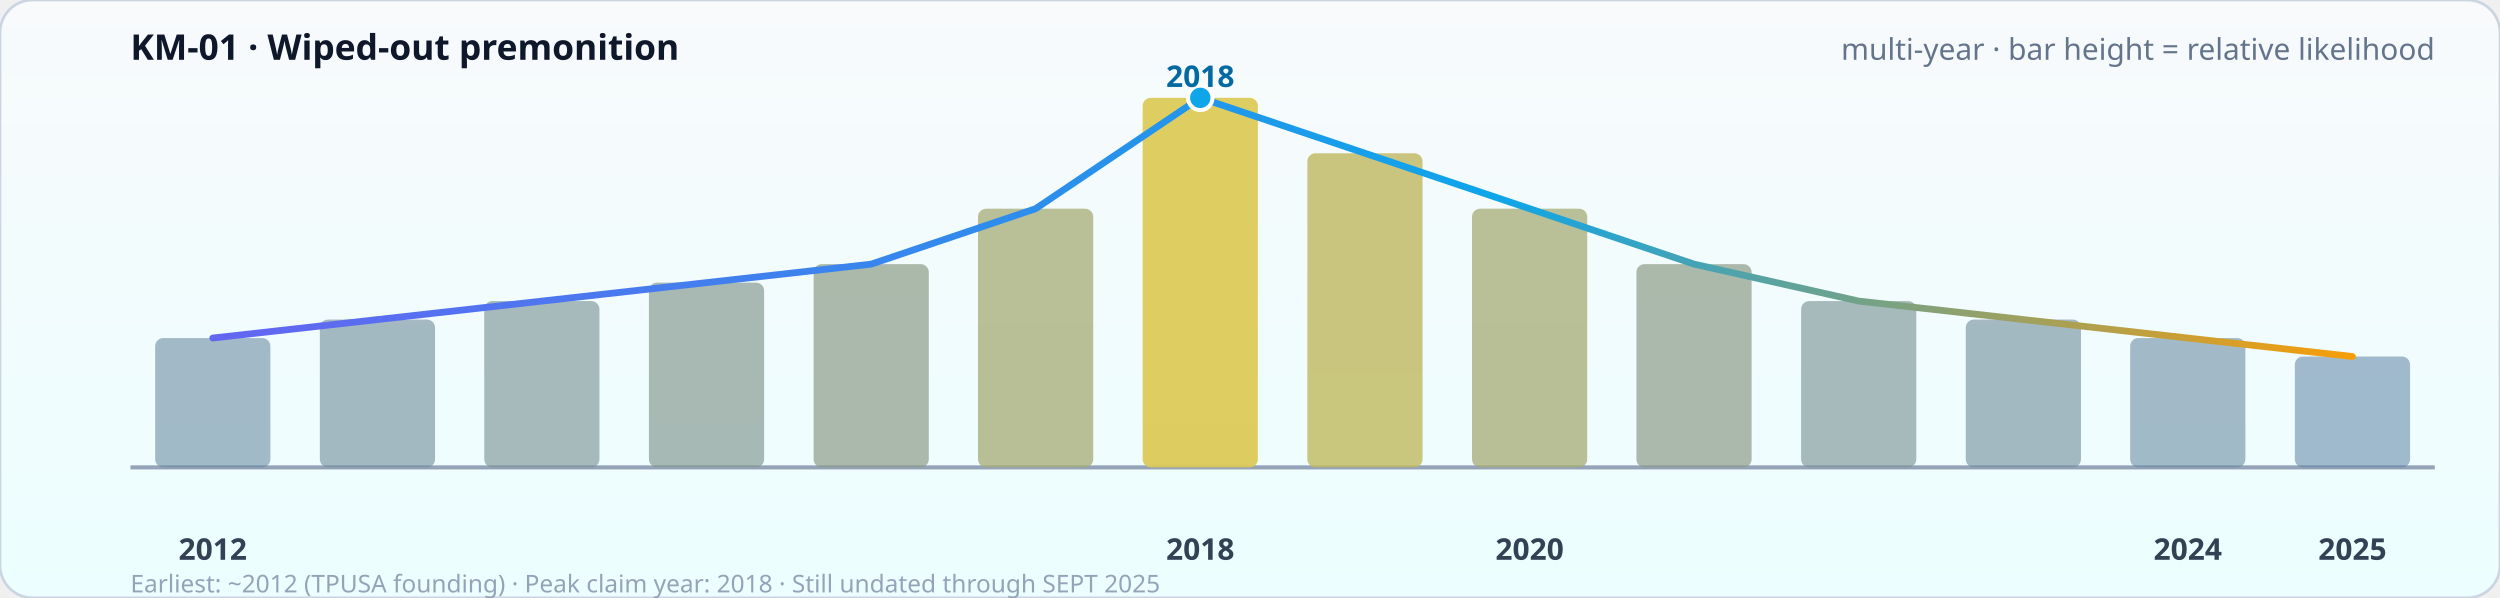
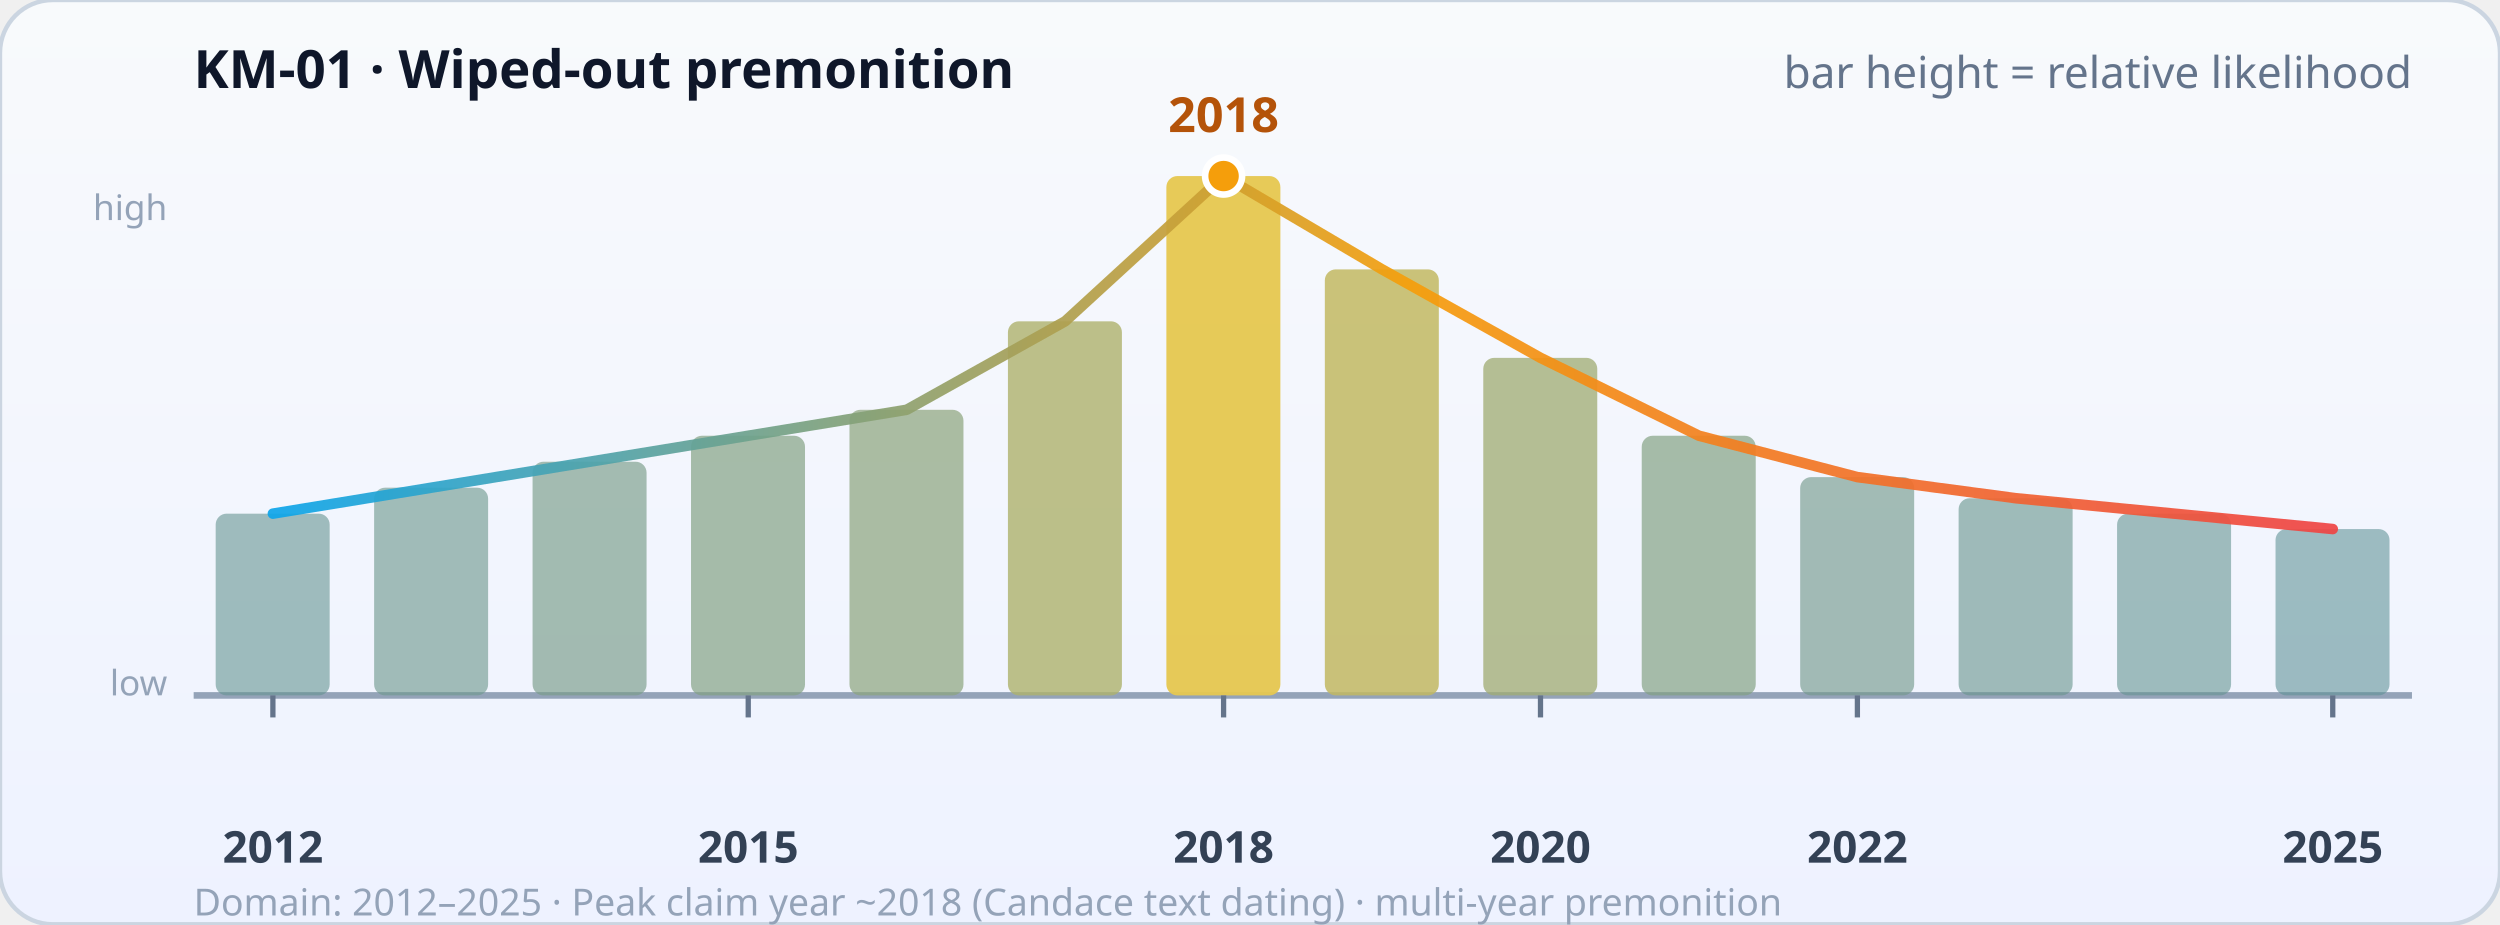
- <svg xmlns="http://www.w3.org/2000/svg" viewBox="0 0 920 220" width="100%" role="img" aria-label="KM-01 · Wiped-out premonition likelihood timeline">
+ <svg xmlns="http://www.w3.org/2000/svg" viewBox="0 0 568 210" width="568" height="210" role="img" aria-label="KM-01 · Wiped-out premonition likelihood timeline">
  <defs>
-     <linearGradient id="bg01" x1="0" y1="0" x2="0" y2="1">
+     <linearGradient id="bgKM01Wipedout" x1="0" y1="0" x2="0" y2="1">
      <stop offset="0%" stop-color="#f8fafc" />
-       <stop offset="100%" stop-color="#ecfeff" />
+       <stop offset="100%" stop-color="#eef2ff" />
    </linearGradient>
-     <linearGradient id="curve01" x1="0" y1="0" x2="1" y2="0">
-       <stop offset="0%" stop-color="#6366f1" />
-       <stop offset="60%" stop-color="#0ea5e9" />
-       <stop offset="100%" stop-color="#f59e0b" />
+     <linearGradient id="cvKM01Wipedout" x1="0" y1="0" x2="1" y2="0">
+       <stop offset="0%" stop-color="#0ea5e9" />
+       <stop offset="55%" stop-color="#f59e0b" />
+       <stop offset="100%" stop-color="#ef4444" />
    </linearGradient>
  </defs>
-   <rect width="920" height="220" rx="12" fill="url(#bg01)" stroke="#cbd5e1" stroke-width="1" />
-   <text x="48" y="22" font-family="system-ui,Segoe UI,sans-serif" font-size="13" font-weight="700" fill="#0f172a">KM-01 · Wiped-out premonition</text>
-   <text x="896" y="22" text-anchor="end" font-family="system-ui,Segoe UI,sans-serif" font-size="11" fill="#64748b">multi-year · bar height = relative likelihood</text>
-   <line x1="48" y1="172" x2="896" y2="172" stroke="#94a3b8" stroke-width="1.5" />
-   <rect x="57.1" y="124.4" width="42.4" height="47.6" rx="3" fill="rgb(103,135,158)" fill-opacity="0.57" />
-   <text x="78.3" y="206" text-anchor="middle" font-family="system-ui,Segoe UI,sans-serif" font-size="11" font-weight="600" fill="#334155">2012</text>
-   <rect x="117.7" y="117.6" width="42.4" height="54.4" rx="3" fill="rgb(112,140,152)" fill-opacity="0.60" />
-   <rect x="178.2" y="110.8" width="42.4" height="61.2" rx="3" fill="rgb(121,145,146)" fill-opacity="0.62" />
-   <rect x="238.8" y="104.0" width="42.4" height="68.0" rx="3" fill="rgb(130,150,140)" fill-opacity="0.65" />
-   <rect x="299.4" y="97.2" width="42.4" height="74.8" rx="3" fill="rgb(139,155,134)" fill-opacity="0.68" />
-   <rect x="359.9" y="76.8" width="42.4" height="95.2" rx="3" fill="rgb(166,170,116)" fill-opacity="0.75" />
-   <rect x="420.5" y="36.0" width="42.4" height="136.0" rx="3" fill="rgb(220,200,80)" fill-opacity="0.90" />
-   <text x="441.7" y="206" text-anchor="middle" font-family="system-ui,Segoe UI,sans-serif" font-size="11" font-weight="600" fill="#334155">2018</text>
-   <rect x="481.1" y="56.4" width="42.4" height="115.6" rx="3" fill="rgb(193,185,98)" fill-opacity="0.82" />
-   <rect x="541.7" y="76.8" width="42.4" height="95.2" rx="3" fill="rgb(166,170,116)" fill-opacity="0.75" />
-   <text x="562.9" y="206" text-anchor="middle" font-family="system-ui,Segoe UI,sans-serif" font-size="11" font-weight="600" fill="#334155">2020</text>
-   <rect x="602.2" y="97.2" width="42.4" height="74.8" rx="3" fill="rgb(139,155,134)" fill-opacity="0.68" />
-   <rect x="662.8" y="110.8" width="42.4" height="61.2" rx="3" fill="rgb(121,145,146)" fill-opacity="0.62" />
-   <rect x="723.4" y="117.6" width="42.4" height="54.4" rx="3" fill="rgb(112,140,152)" fill-opacity="0.60" />
-   <rect x="783.9" y="124.4" width="42.4" height="47.6" rx="3" fill="rgb(103,135,158)" fill-opacity="0.57" />
-   <text x="805.1" y="206" text-anchor="middle" font-family="system-ui,Segoe UI,sans-serif" font-size="11" font-weight="600" fill="#334155">2024</text>
-   <rect x="844.5" y="131.2" width="42.4" height="40.8" rx="3" fill="rgb(94,130,164)" fill-opacity="0.55" />
-   <text x="865.7" y="206" text-anchor="middle" font-family="system-ui,Segoe UI,sans-serif" font-size="11" font-weight="600" fill="#334155">2025</text>
-   <path d="M 78.3,124.4 L 138.9,117.6 L 199.4,110.8 L 260.0,104.0 L 320.6,97.2 L 381.1,76.8 L 441.7,36.0 L 502.3,56.4 L 562.9,76.8 L 623.4,97.2 L 684.0,110.8 L 744.6,117.6 L 805.1,124.4 L 865.7,131.2" fill="none" stroke="url(#curve01)" stroke-width="2.5" stroke-linecap="round" stroke-linejoin="round" />
-   <circle cx="441.7" cy="36.0" r="4.5" fill="#0ea5e9" stroke="#fff" stroke-width="1.5" />
-   <text x="441.7" y="32" text-anchor="middle" font-family="system-ui,Segoe UI,sans-serif" font-size="11" font-weight="700" fill="#0369a1">2018</text>
-   <text x="48" y="218" font-family="system-ui,Segoe UI,sans-serif" font-size="9" fill="#94a3b8">Earliest: ~2012 (TPUSA founding) · Peak claim year: 2018 · Still undated through SEPT 2025</text>
+   <rect width="568" height="210" rx="12" fill="url(#bgKM01Wipedout)" stroke="#cbd5e1" stroke-width="1" />
+   <text x="44" y="20" font-family="system-ui,Segoe UI,sans-serif" font-size="12" font-weight="700" fill="#0f172a">KM-01 · Wiped-out premonition</text>
+   <text x="548" y="20" text-anchor="end" font-family="system-ui,Segoe UI,sans-serif" font-size="10" fill="#64748b">bar height = relative likelihood</text>
+   <line x1="44" y1="158" x2="548" y2="158" stroke="#94a3b8" stroke-width="1.5" />
+   <text x="38" y="50" text-anchor="end" font-family="system-ui,Segoe UI,sans-serif" font-size="8" fill="#94a3b8">high</text>
+   <text x="38" y="158" text-anchor="end" font-family="system-ui,Segoe UI,sans-serif" font-size="8" fill="#94a3b8">low</text>
+   <rect x="49.0" y="116.7" width="25.9" height="41.3" rx="2.5" fill="rgb(100,148,145)" fill-opacity="0.59" />
+   <rect x="85.0" y="110.8" width="25.9" height="47.2" rx="2.5" fill="rgb(110,152,140)" fill-opacity="0.62" />
+   <rect x="121.0" y="104.9" width="25.9" height="53.1" rx="2.5" fill="rgb(120,156,135)" fill-opacity="0.65" />
+   <rect x="157.0" y="99.0" width="25.9" height="59.0" rx="2.5" fill="rgb(130,160,130)" fill-opacity="0.68" />
+   <rect x="193.0" y="93.1" width="25.9" height="64.9" rx="2.5" fill="rgb(140,164,125)" fill-opacity="0.70" />
+   <rect x="229.0" y="73.0" width="25.9" height="85.0" rx="2.5" fill="rgb(174,177,108)" fill-opacity="0.80" />
+   <rect x="265.0" y="40.0" width="25.9" height="118.0" rx="2.5" fill="rgb(230,200,80)" fill-opacity="0.95" />
+   <rect x="301.0" y="61.2" width="25.9" height="96.8" rx="2.5" fill="rgb(194,185,98)" fill-opacity="0.85" />
+   <rect x="337.0" y="81.3" width="25.9" height="76.7" rx="2.5" fill="rgb(160,172,115)" fill-opacity="0.76" />
+   <rect x="373.0" y="99.0" width="25.9" height="59.0" rx="2.5" fill="rgb(130,160,130)" fill-opacity="0.68" />
+   <rect x="409.0" y="108.4" width="25.9" height="49.6" rx="2.5" fill="rgb(114,153,138)" fill-opacity="0.63" />
+   <rect x="445.0" y="113.2" width="25.9" height="44.8" rx="2.5" fill="rgb(106,150,142)" fill-opacity="0.61" />
+   <rect x="481.0" y="116.7" width="25.9" height="41.3" rx="2.5" fill="rgb(100,148,145)" fill-opacity="0.59" />
+   <rect x="517.0" y="120.2" width="25.9" height="37.8" rx="2.5" fill="rgb(94,145,148)" fill-opacity="0.58" />
+   <path d="M 62.0,116.7 L 98.0,110.8 L 134.0,104.9 L 170.0,99.0 L 206.0,93.1 L 242.0,73.0 L 278.0,40.0 L 314.0,61.2 L 350.0,81.3 L 386.0,99.0 L 422.0,108.4 L 458.0,113.2 L 494.0,116.7 L 530.0,120.2" fill="none" stroke="url(#cvKM01Wipedout)" stroke-width="2.4" stroke-linecap="round" stroke-linejoin="round" opacity="0.92" />
+   <circle cx="278.0" cy="40.0" r="4.2" fill="#f59e0b" stroke="#fff" stroke-width="1.5" />
+   <text x="278.0" y="30.0" text-anchor="middle" font-family="system-ui,Segoe UI,sans-serif" font-size="11" font-weight="700" fill="#b45309">2018</text>
+   <line x1="62.0" y1="158" x2="62.0" y2="163" stroke="#64748b" stroke-width="1.2" />
+   <text x="62.0" y="196" text-anchor="middle" font-family="system-ui,Segoe UI,sans-serif" font-size="10" font-weight="600" fill="#334155">2012</text>
+   <line x1="170.0" y1="158" x2="170.0" y2="163" stroke="#64748b" stroke-width="1.2" />
+   <text x="170.0" y="196" text-anchor="middle" font-family="system-ui,Segoe UI,sans-serif" font-size="10" font-weight="600" fill="#334155">2015</text>
+   <line x1="278.0" y1="158" x2="278.0" y2="163" stroke="#64748b" stroke-width="1.2" />
+   <text x="278.0" y="196" text-anchor="middle" font-family="system-ui,Segoe UI,sans-serif" font-size="10" font-weight="600" fill="#334155">2018</text>
+   <line x1="350.0" y1="158" x2="350.0" y2="163" stroke="#64748b" stroke-width="1.2" />
+   <text x="350.0" y="196" text-anchor="middle" font-family="system-ui,Segoe UI,sans-serif" font-size="10" font-weight="600" fill="#334155">2020</text>
+   <line x1="422.0" y1="158" x2="422.0" y2="163" stroke="#64748b" stroke-width="1.2" />
+   <text x="422.0" y="196" text-anchor="middle" font-family="system-ui,Segoe UI,sans-serif" font-size="10" font-weight="600" fill="#334155">2022</text>
+   <line x1="530.0" y1="158" x2="530.0" y2="163" stroke="#64748b" stroke-width="1.2" />
+   <text x="530.0" y="196" text-anchor="middle" font-family="system-ui,Segoe UI,sans-serif" font-size="10" font-weight="600" fill="#334155">2025</text>
+   <text x="44" y="208" font-family="system-ui,Segoe UI,sans-serif" font-size="8.5" fill="#94a3b8">Domain: 2012–2025 · Peak claim year ~2018 (Candace text dating) · multi-year premonition</text>
</svg>
